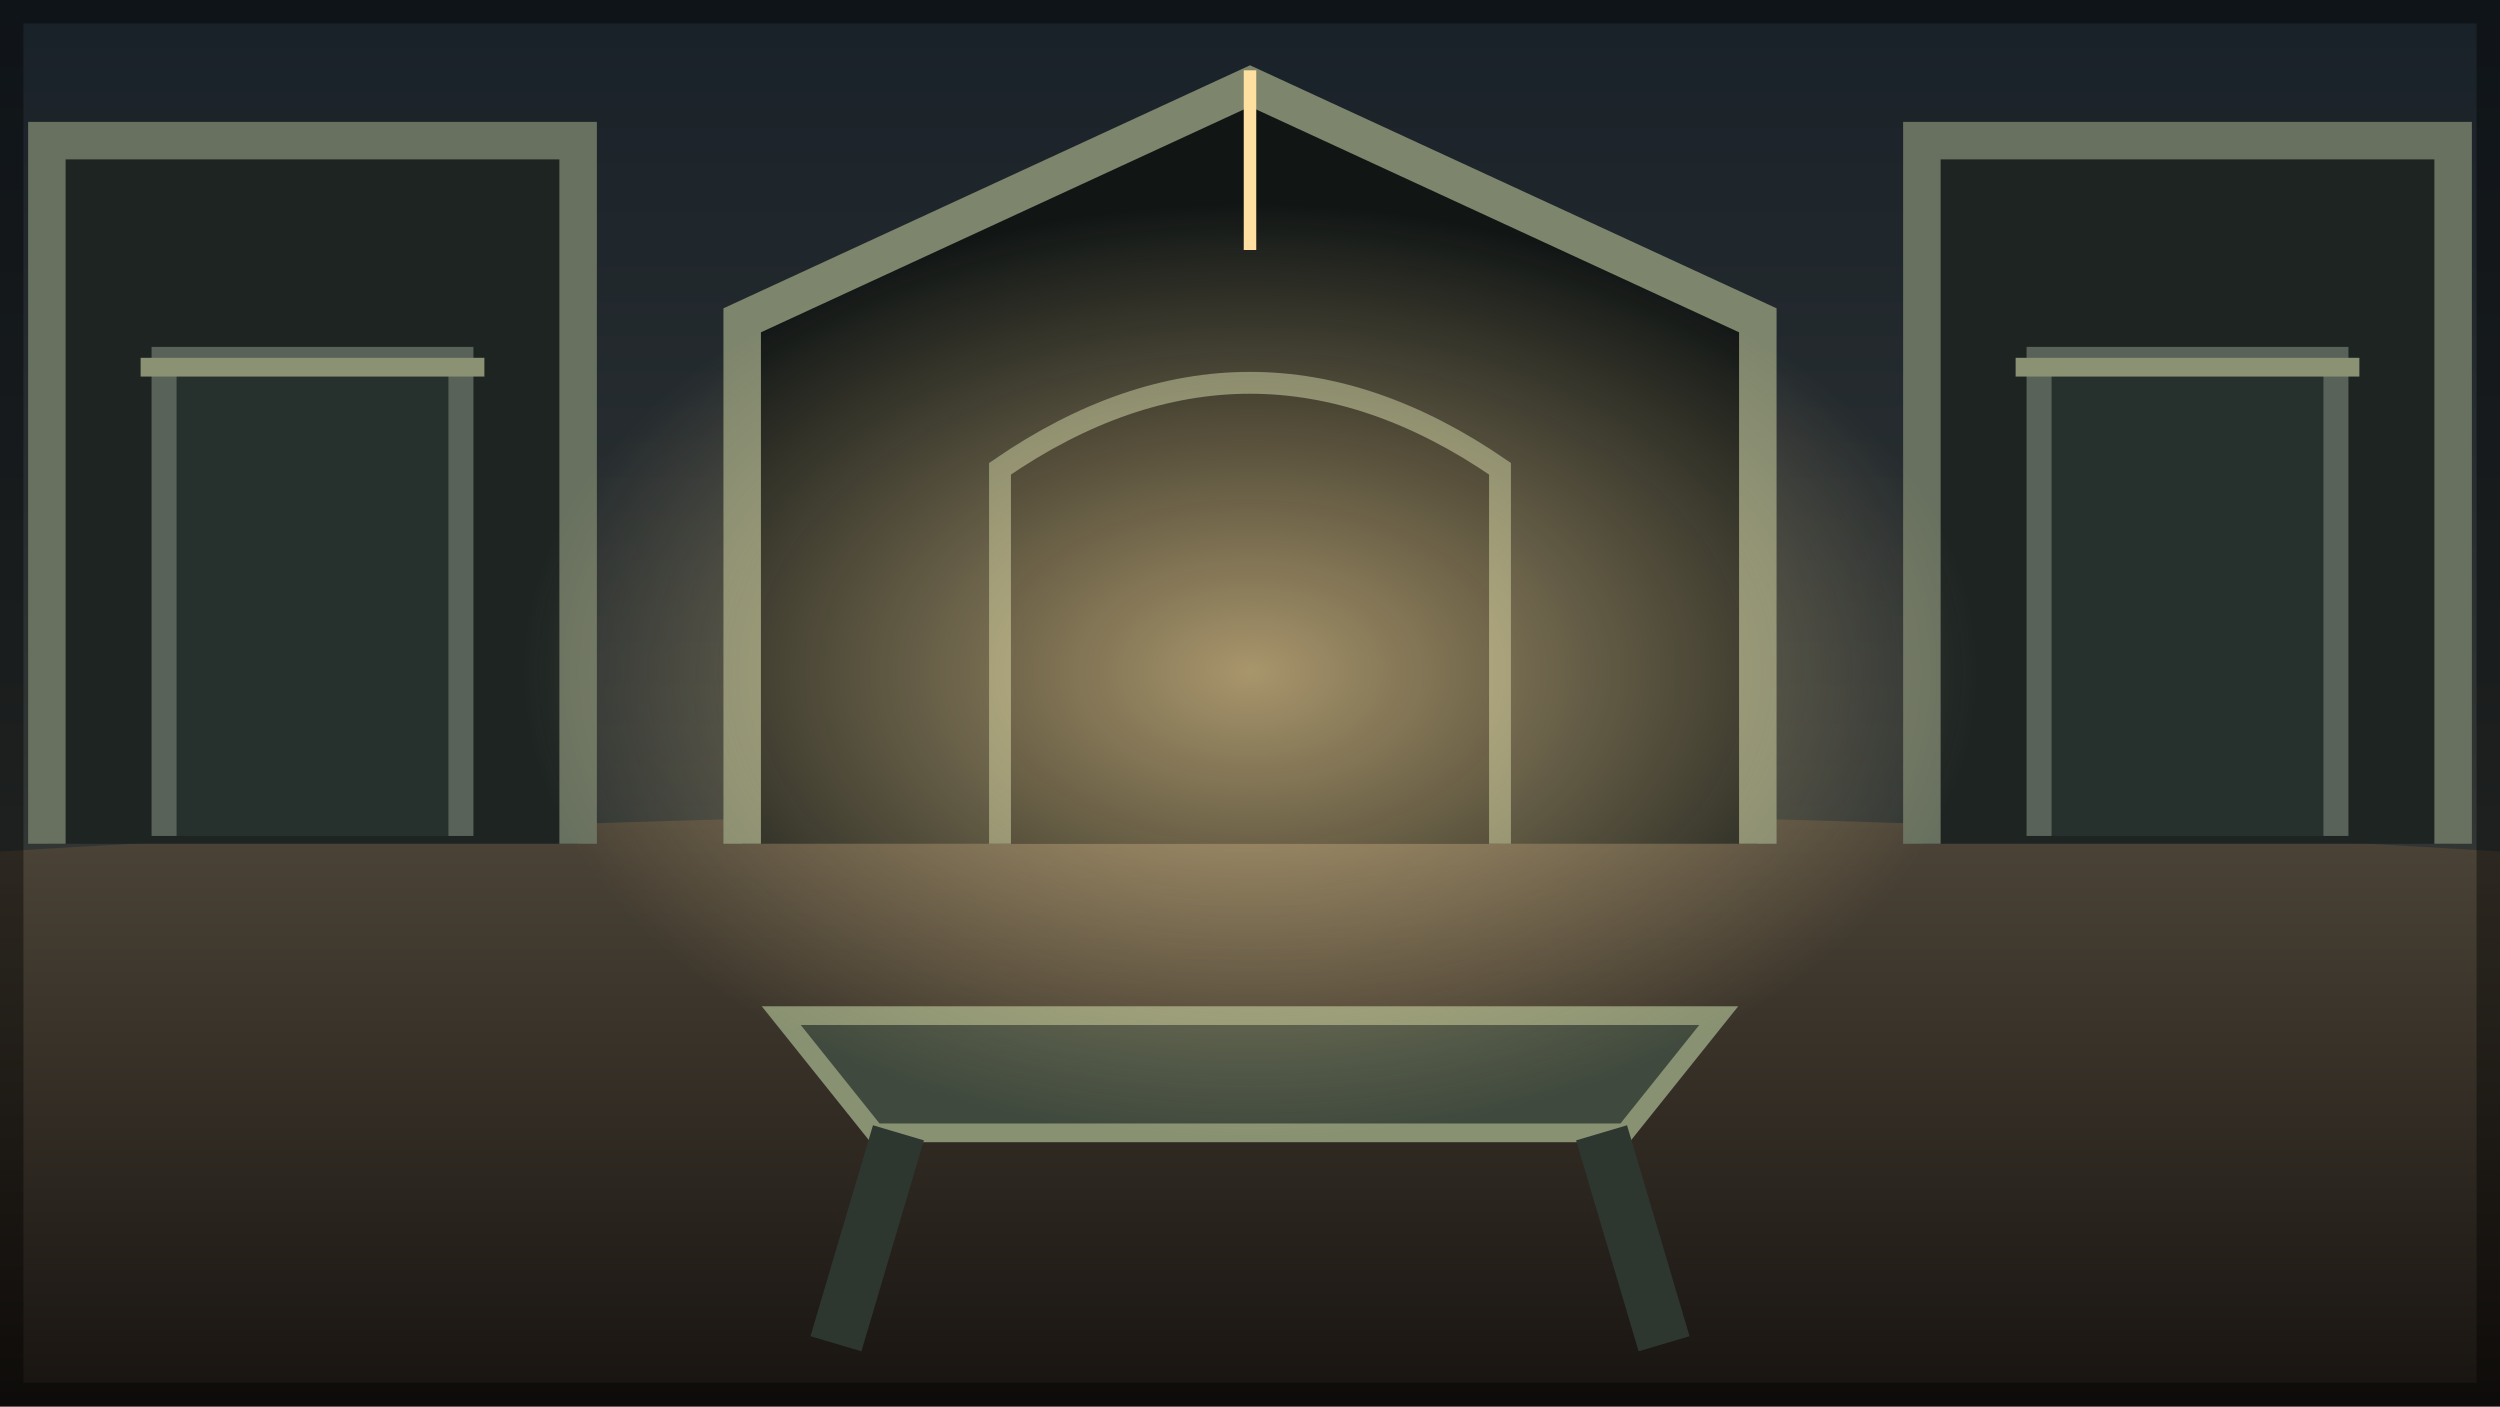
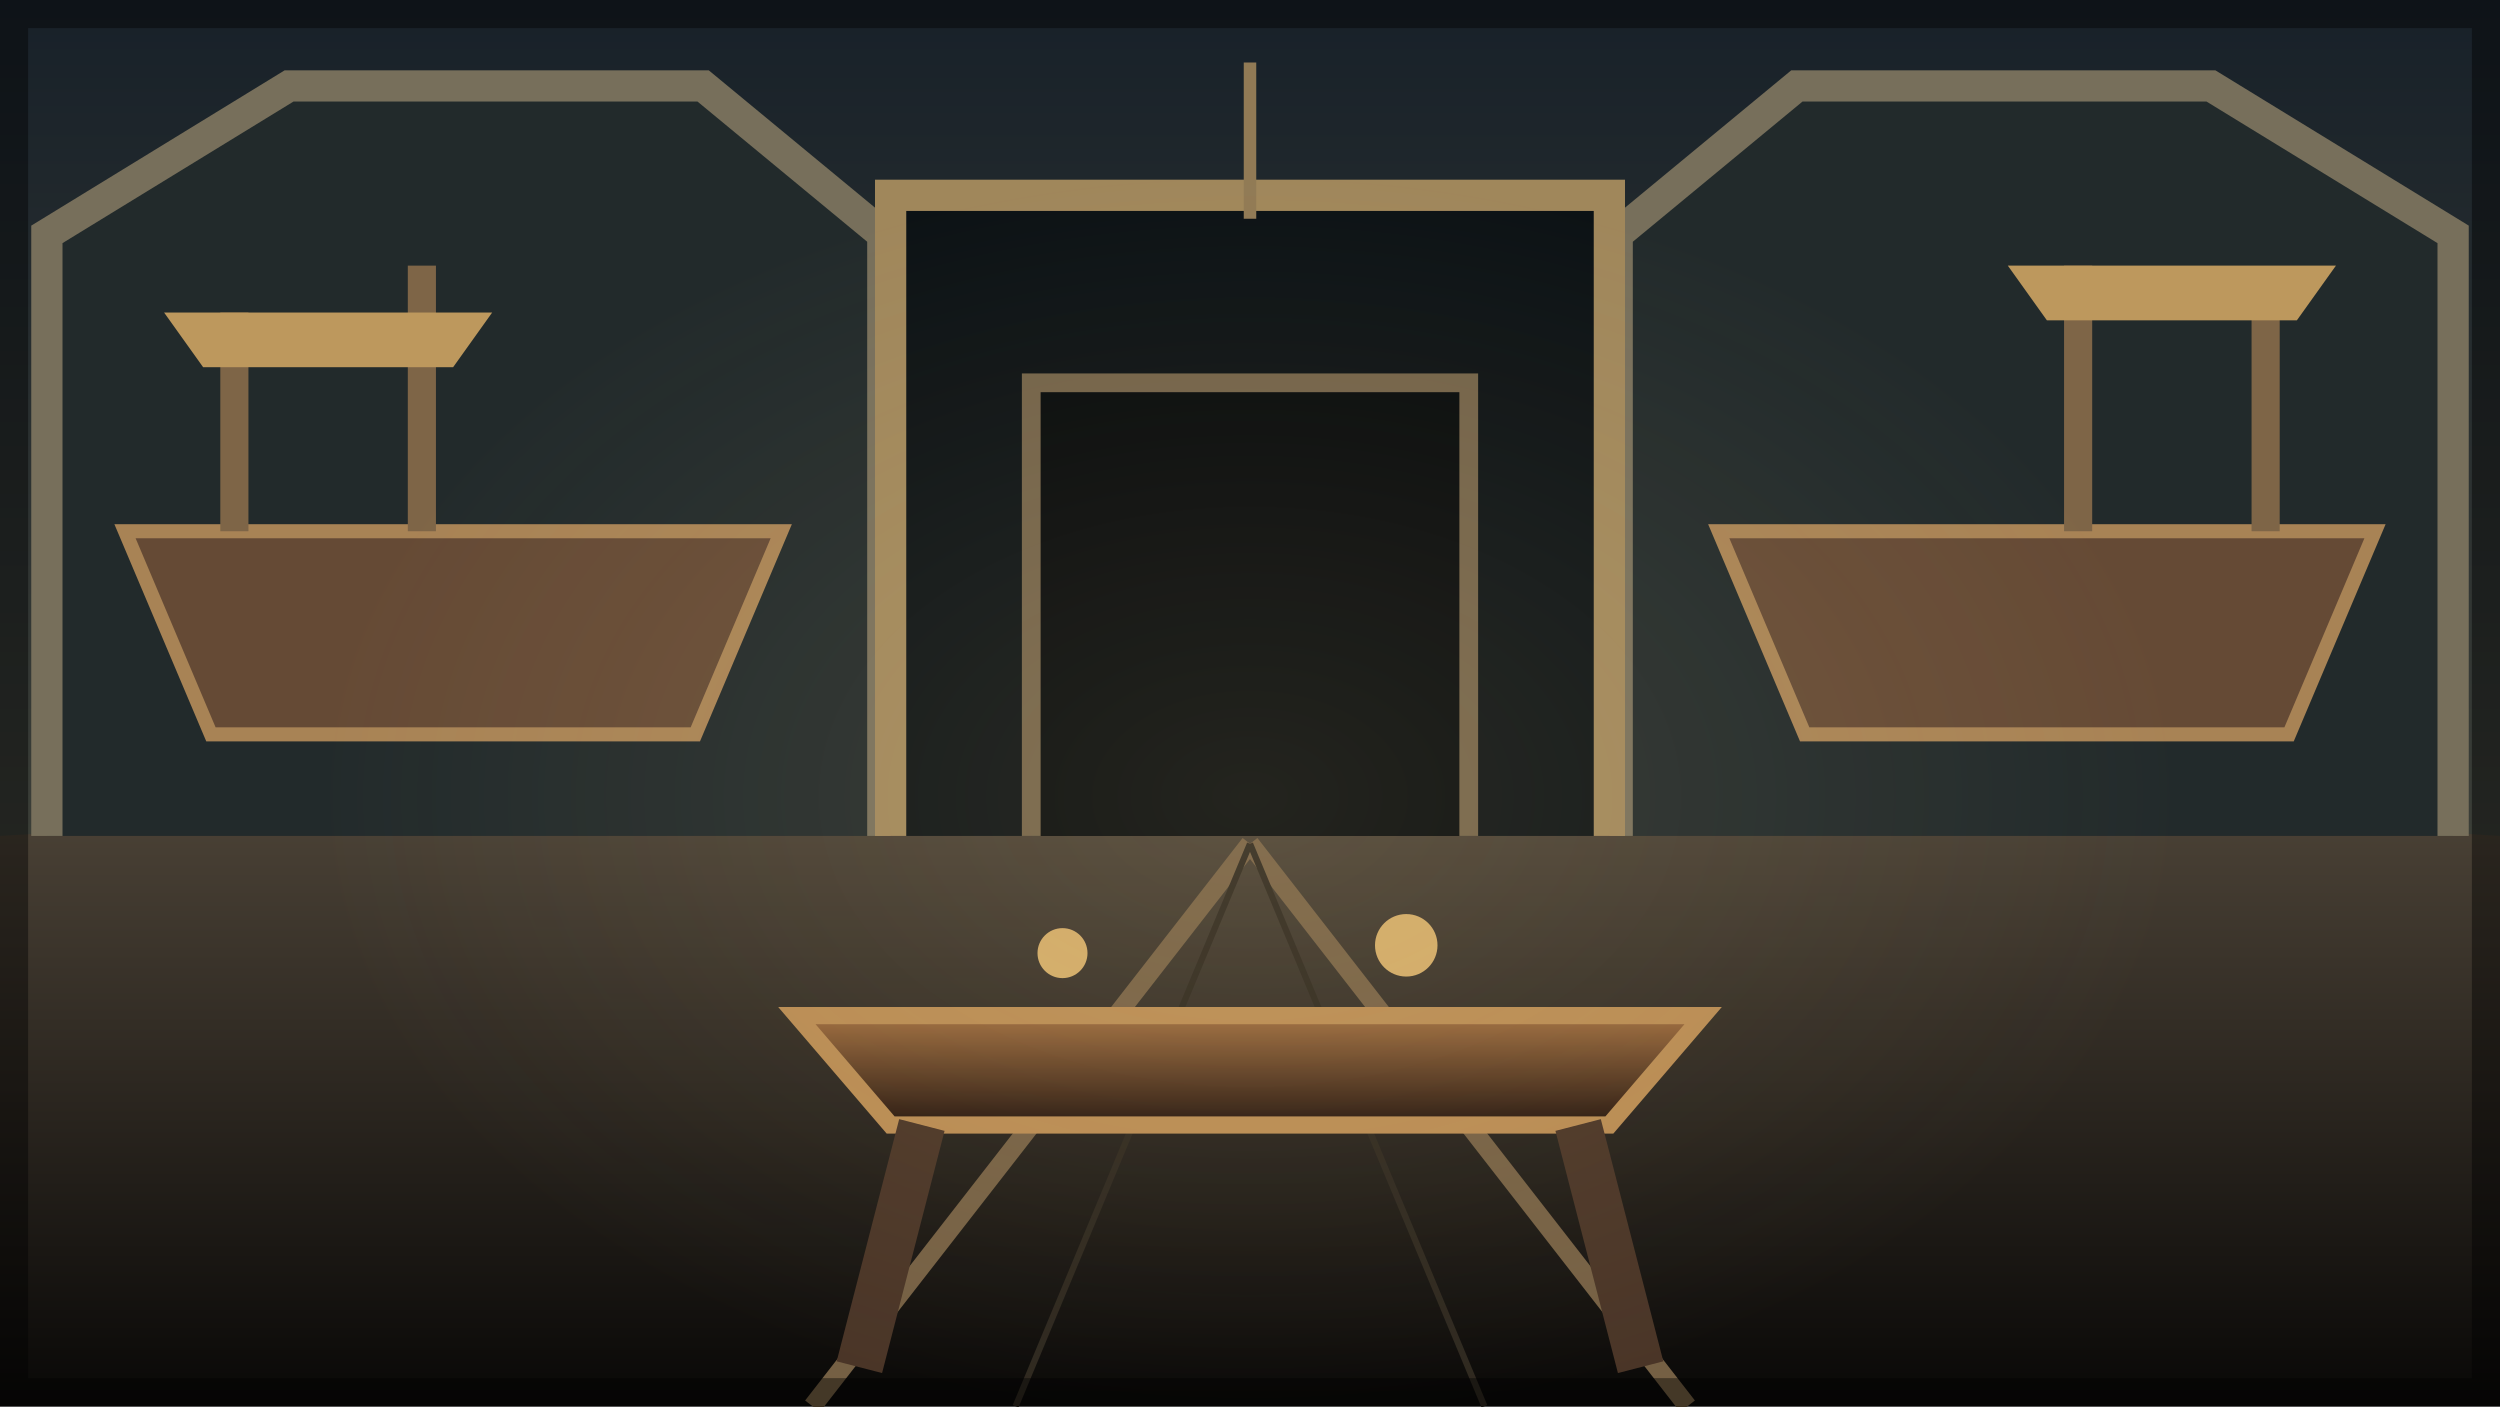
- <svg xmlns="http://www.w3.org/2000/svg" width="1600" height="900" viewBox="0 0 1600 900">
+ <svg xmlns="http://www.w3.org/2000/svg" viewBox="0 0 1600 900">
  <defs>
    <linearGradient id="w" x2="0" y2="1">
-       <stop stop-color="#192129" />
-       <stop offset="1" stop-color="#41433a" />
+       <stop stop-color="#182129" />
+       <stop offset=".7" stop-color="#41433a" />
+       <stop offset="1" stop-color="#080a0d" />
    </linearGradient>
    <linearGradient id="f" x2="0" y2="1">
-       <stop stop-color="#4d4538" />
-       <stop offset="1" stop-color="#171310" />
+       <stop stop-color="#4c4337" />
+       <stop offset="1" stop-color="#090807" />
    </linearGradient>
-     <radialGradient id="g">
-       <stop stop-color="#ffe0a0" stop-opacity=".65" />
+     <linearGradient id="m" x2="0" y2="1">
+       <stop stop-color="#9b6a3d" />
+       <stop offset="1" stop-color="#24150e" />
+     </linearGradient>
+     <radialGradient id="gl">
+       <stop stop-color="#ffe0a0" stop-opacity=".55" />
      <stop offset="1" stop-color="#ffe0a0" stop-opacity="0" />
    </radialGradient>
+     <filter id="s">
+       <feGaussianBlur stdDeviation="10" />
+     </filter>
  </defs>
  <rect width="1600" height="900" fill="url(#w)" />
-   <path d="M0 545Q800 495 1600 545V900H0Z" fill="url(#f)" />
-   <path d="M30 540V90H370V540M1230 540V90H1570V540" fill="#1d2422" stroke="#68715f" stroke-width="24" />
-   <path d="M475 540V205L800 55L1125 205V540" fill="#111615" stroke="#7d856c" stroke-width="24" />
-   <path d="M640 540V300Q800 190 960 300V540" fill="#070b0b" stroke="#69745f" stroke-width="14" />
-   <path d="M105 535V230H295V535M1305 535V230H1495V535" fill="#26302c" stroke="#586258" stroke-width="16" />
-   <path d="M90 235H310M1290 235H1510" stroke="#8b9274" stroke-width="12" />
-   <path d="M500 650H1100L1040 725H560Z" fill="#3f493d" stroke="#889171" stroke-width="12" />
-   <path d="M575 725L535 860M1025 725L1065 860" stroke="#2d372f" stroke-width="34" />
-   <ellipse cx="800" cy="430" rx="470" ry="300" fill="url(#g)" />
-   <path d="M800 45V160" stroke="#ffe0a0" stroke-width="8" />
-   <rect width="1600" height="900" fill="none" stroke="#000" stroke-opacity=".4" stroke-width="30" />
+   <path d="M0 535Q800 485 1600 535V900H0Z" fill="url(#f)" />
+   <path d="M30 535V150L185 55H450L565 150V535M1035 535V150L1150 55H1415L1570 150V535" fill="#222a2b" stroke="#776f5b" stroke-width="20" />
+   <path d="M570 535V125H1030V535" fill="#0c1215" stroke="#a0875b" stroke-width="20" />
+   <path d="M660 535V245H940V535" fill="#060a0c" stroke="#726249" stroke-width="12" />
+   <g fill="#654a35" stroke="#a88355" stroke-width="9">
+     <path d="M80 340H500L445 470H135Z" />
+     <path d="M1100 340H1520L1465 470H1155Z" />
+   </g>
+   <g stroke="#7e6547" stroke-width="18">
+     <path d="M150 340V200M270 340V170M1330 340V170M1450 340V200" />
+   </g>
+   <g fill="#bd985d">
+     <path d="M105 200H315L290 235H130Z" />
+     <path d="M1285 170H1495L1470 205H1310Z" />
+   </g>
+   <path d="M800 540L520 900M800 540L1080 900" stroke="#756044" stroke-width="12" />
+   <path d="M800 540L650 900M800 540L950 900" stroke="#2e281f" stroke-width="4" />
+   <path d="M510 650H1090L1030 720H570Z" fill="url(#m)" stroke="#b88b53" stroke-width="11" />
+   <path d="M590 720L550 875M1010 720L1050 875" stroke="#4a3527" stroke-width="30" />
+   <g fill="#d0aa67">
+     <circle cx="680" cy="610" r="16" />
+     <circle cx="900" cy="605" r="20" />
+   </g>
+   <path d="M800 40V140" stroke="#917a55" stroke-width="8" />
+   <ellipse cx="800" cy="510" rx="600" ry="400" fill="url(#gl)" opacity=".22" />
+   <rect width="1600" height="900" fill="none" stroke="#000" stroke-width="36" stroke-opacity=".42" />
</svg>
